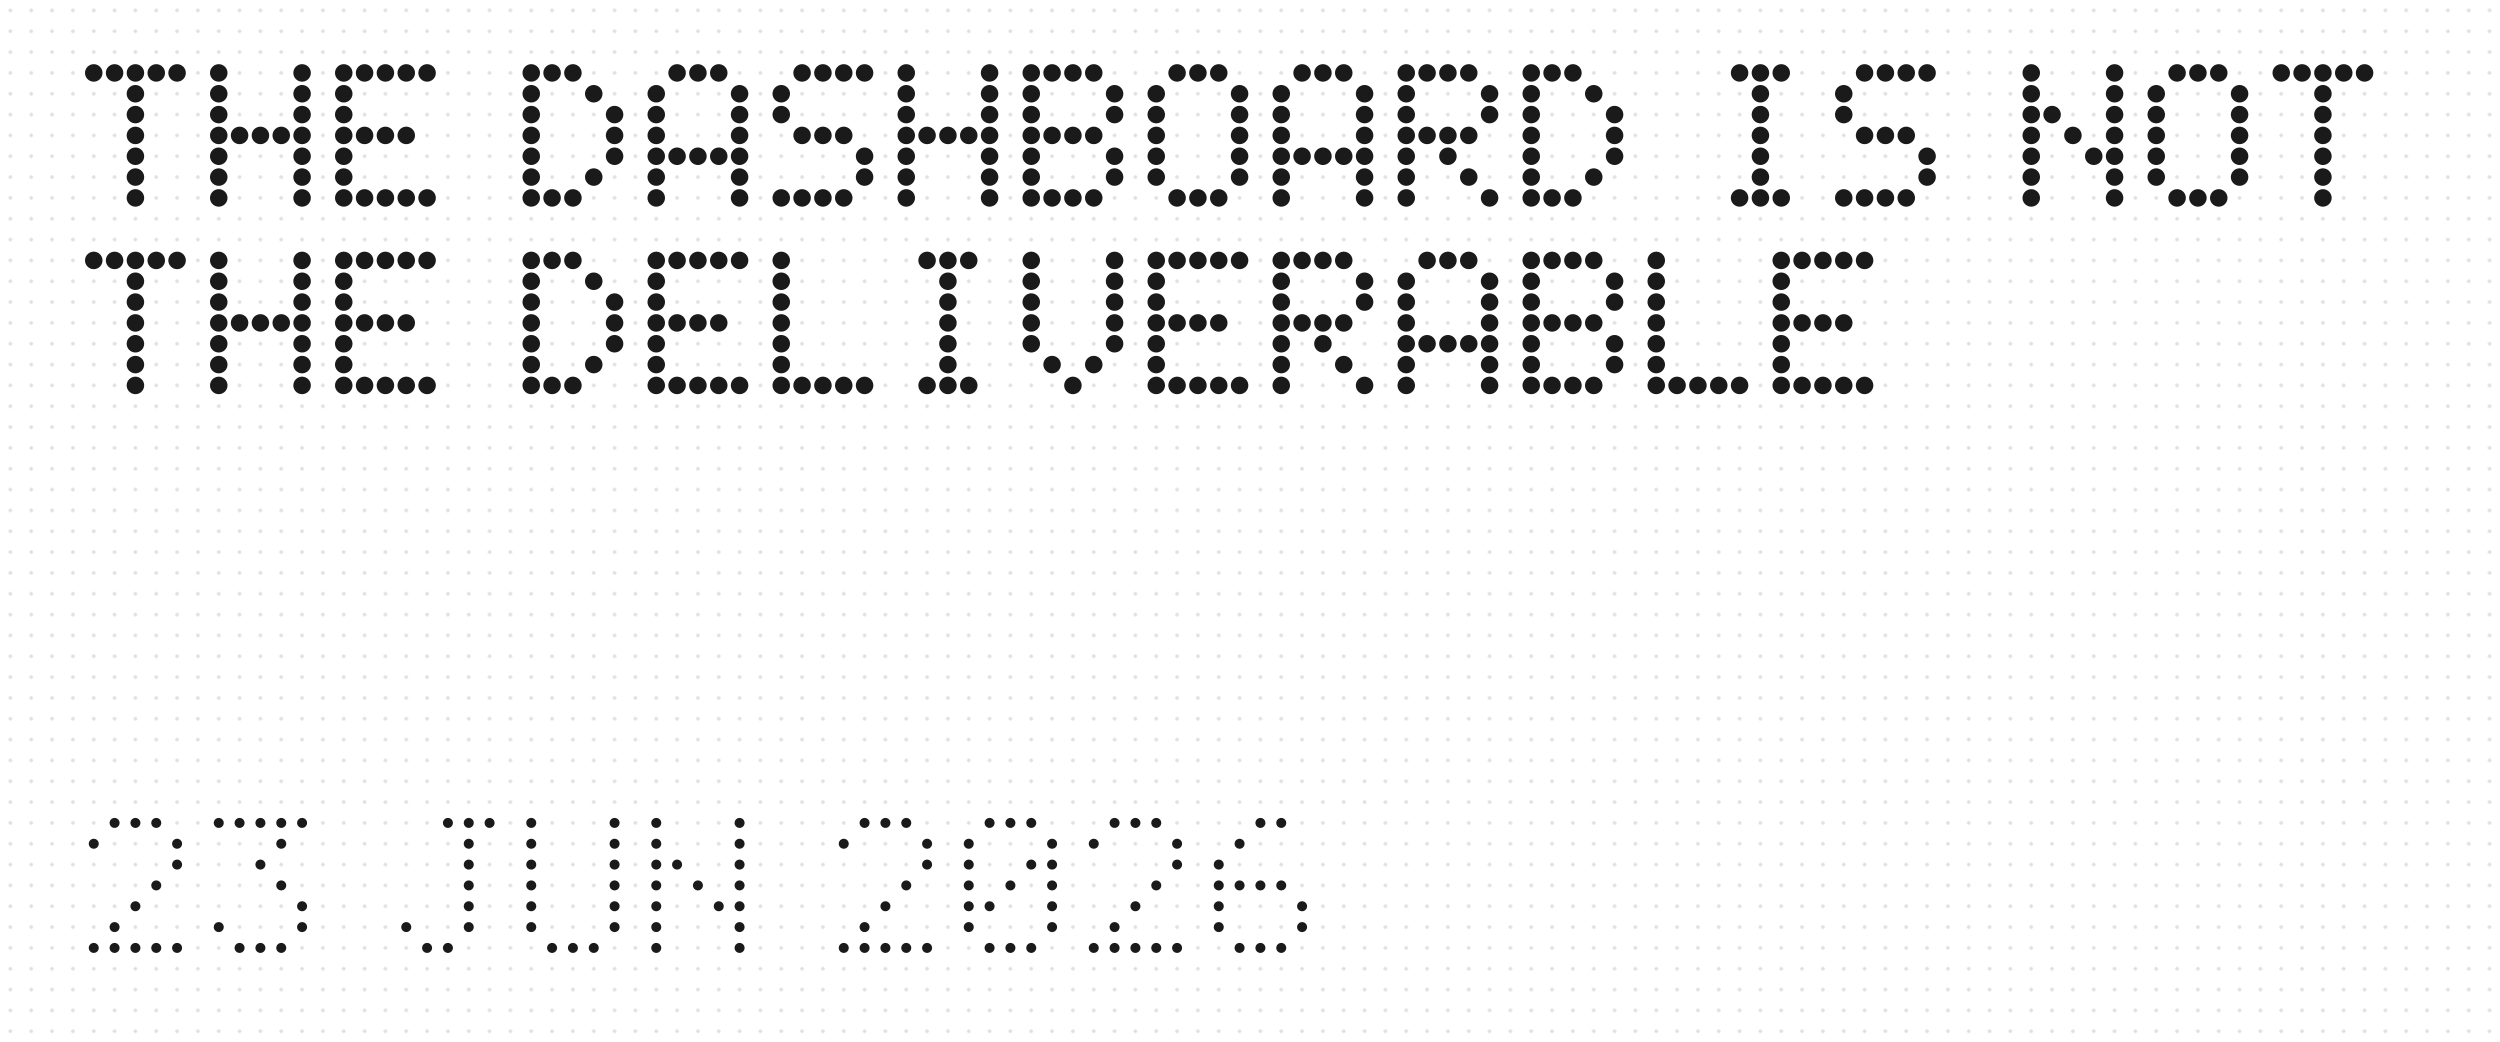
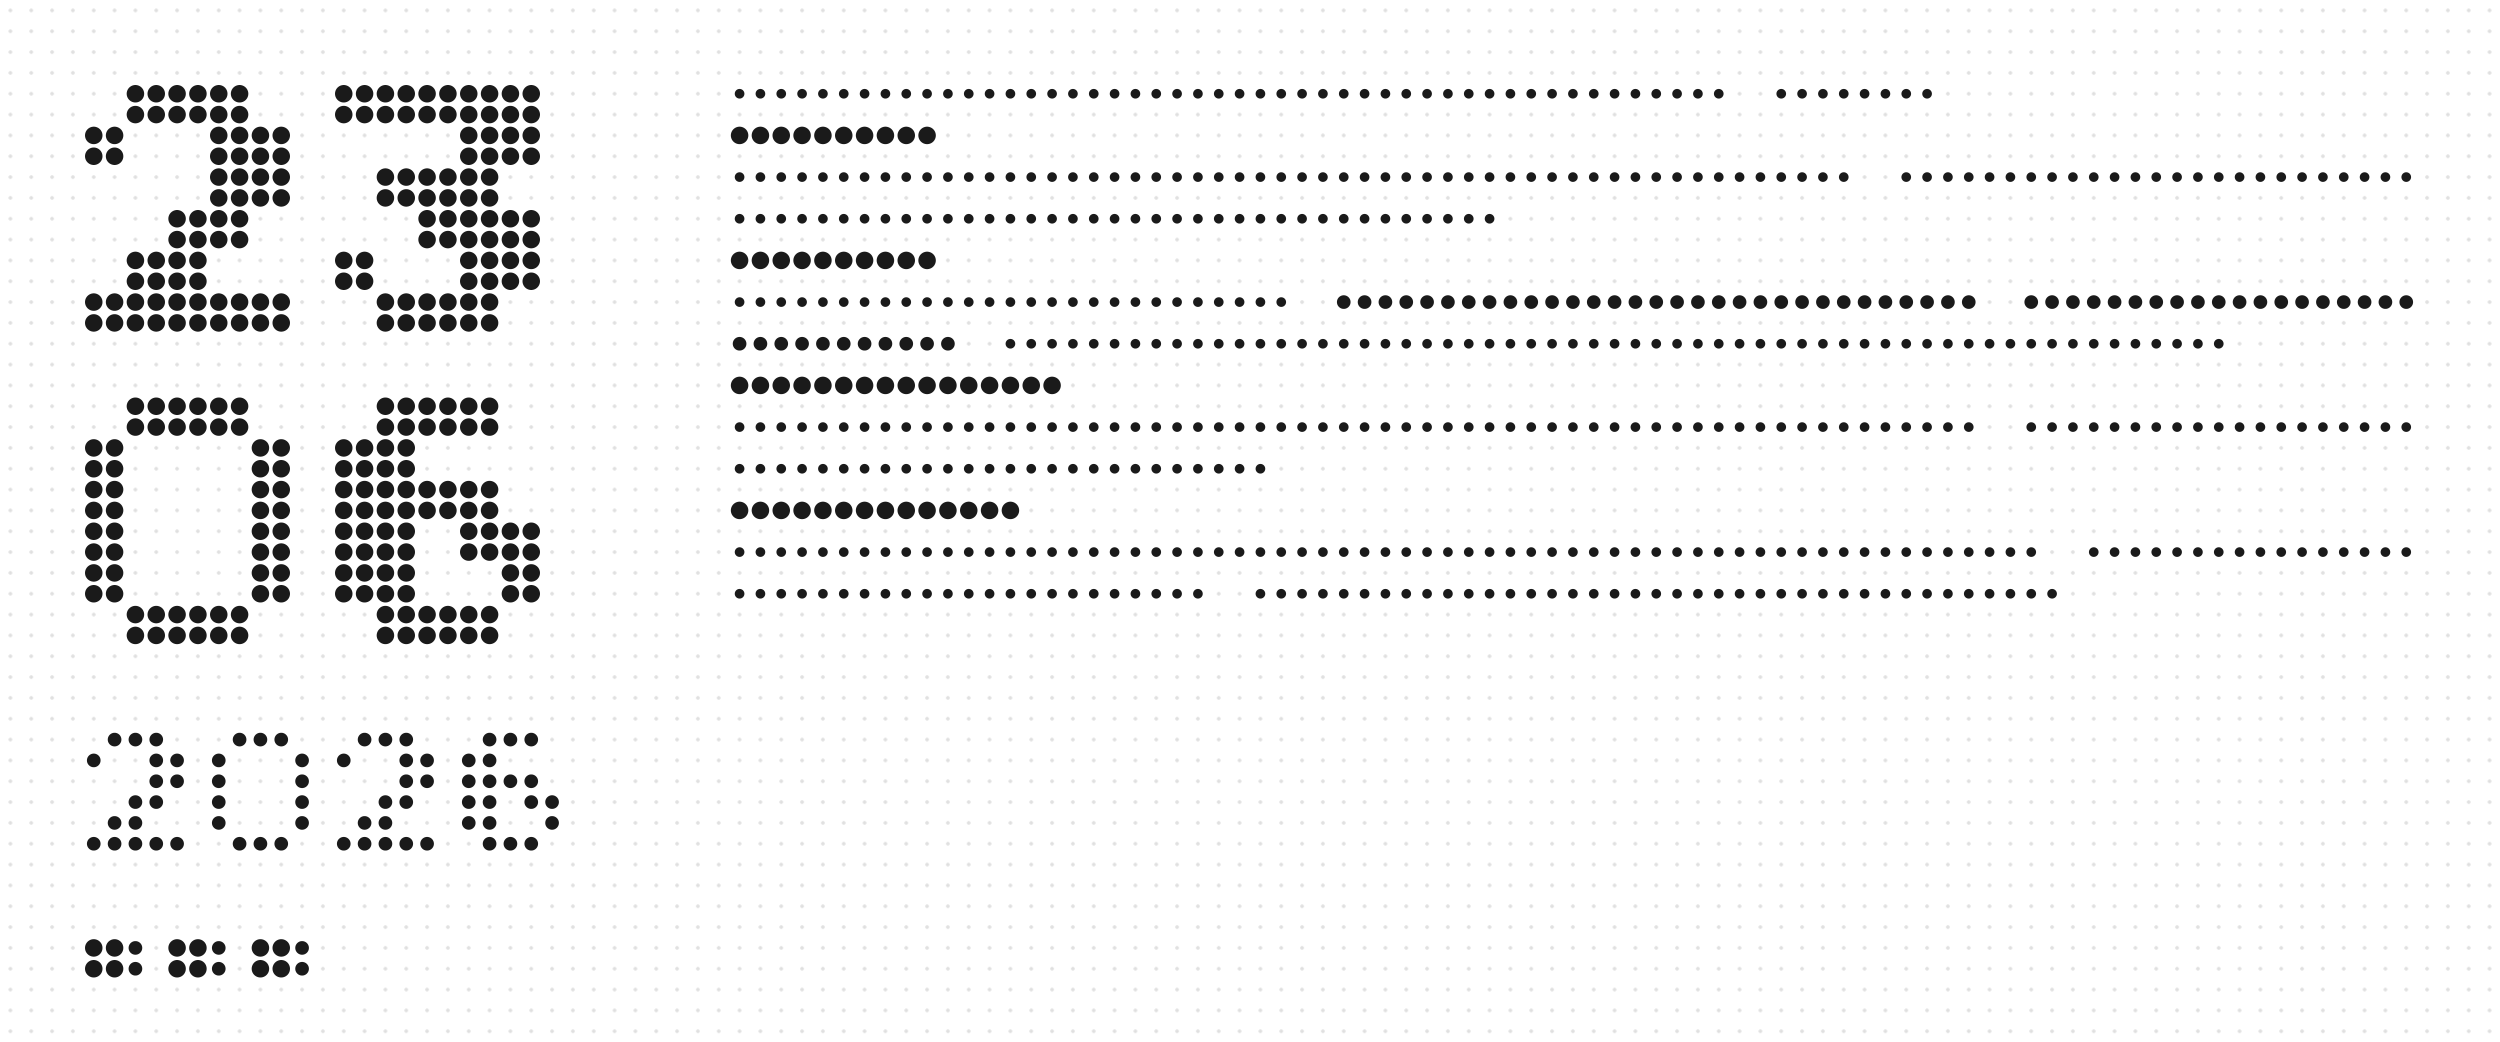
<svg xmlns="http://www.w3.org/2000/svg" viewBox="0 0 600 250" width="600" height="250" fill="none">
  <defs>
    <pattern id="g" width="5" height="5" patternUnits="userSpaceOnUse" x="0" y="0">
      <circle cx="2.5" cy="2.5" r=".45" fill="#1A1A1A" fill-opacity="0.13" />
    </pattern>
  </defs>
  <rect x="0" y="0" width="600" height="250" fill="url(#g)" />
-   <path stroke="#1A1A1A" stroke-width="2.4" stroke-linecap="round" d="M27.5 197.5h0m5 0h0m5 0h0m15 0h0m5 0h0m5 0h0m5 0h0m5 0h0m35 0h0m5 0h0m5 0h0m10 0h0m20 0h0m10 0h0m20 0h0m30 0h0m5 0h0m5 0h0m20 0h0m5 0h0m5 0h0m20 0h0m5 0h0m5 0h0m25 0h0m5 0h0m-285 5h0m20 0h0m25 0h0m45 0h0m15 0h0m20 0h0m10 0h0m20 0h0m25 0h0m20 0h0m10 0h0m20 0h0m10 0h0m20 0h0m15 0h0m-255 5h0m20 0h0m50 0h0m15 0h0m20 0h0m10 0h0m5 0h0m15 0h0m45 0h0m10 0h0m15 0h0m5 0h0m30 0h0m10 0h0m-255 5h0m30 0h0m45 0h0m15 0h0m20 0h0m10 0h0m10 0h0m10 0h0m40 0h0m15 0h0m10 0h0m10 0h0m25 0h0m15 0h0m5 0h0m5 0h0m5 0h0m-275 5h0m40 0h0m40 0h0m15 0h0m20 0h0m10 0h0m15 0h0m5 0h0m35 0h0m20 0h0m5 0h0m15 0h0m20 0h0m20 0h0m20 0h0m-285 5h0m25 0h0m20 0h0m25 0h0m15 0h0m15 0h0m20 0h0m10 0h0m20 0h0m30 0h0m25 0h0m20 0h0m15 0h0m25 0h0m20 0h0m-290 5h0m5 0h0m5 0h0m5 0h0m5 0h0m15 0h0m5 0h0m5 0h0m35 0h0m5 0h0m25 0h0m5 0h0m5 0h0m15 0h0m20 0h0m25 0h0m5 0h0m5 0h0m5 0h0m5 0h0m15 0h0m5 0h0m5 0h0m15 0h0m5 0h0m5 0h0m5 0h0m5 0h0m15 0h0m5 0h0m5 0h0" />
-   <path stroke="#1A1A1A" stroke-width="4.2" stroke-linecap="round" d="M22.5 17.5h0m5 0h0m5 0h0m5 0h0m5 0h0m10 0h0m20 0h0m10 0h0m5 0h0m5 0h0m5 0h0m5 0h0m25 0h0m5 0h0m5 0h0m25 0h0m5 0h0m5 0h0m20 0h0m5 0h0m5 0h0m5 0h0m10 0h0m20 0h0m10 0h0m5 0h0m5 0h0m5 0h0m20 0h0m5 0h0m5 0h0m20 0h0m5 0h0m5 0h0m15 0h0m5 0h0m5 0h0m5 0h0m15 0h0m5 0h0m5 0h0m40 0h0m5 0h0m5 0h0m20 0h0m5 0h0m5 0h0m5 0h0m25 0h0m20 0h0m15 0h0m5 0h0m5 0h0m15 0h0m5 0h0m5 0h0m5 0h0m5 0h0m-535 5h0m20 0h0m20 0h0m10 0h0m45 0h0m15 0h0m15 0h0m20 0h0m10 0h0m30 0h0m20 0h0m10 0h0m20 0h0m10 0h0m20 0h0m10 0h0m20 0h0m10 0h0m20 0h0m10 0h0m15 0h0m40 0h0m20 0h0m45 0h0m20 0h0m10 0h0m20 0h0m20 0h0m-525 5h0m20 0h0m20 0h0m10 0h0m45 0h0m20 0h0m10 0h0m20 0h0m10 0h0m30 0h0m20 0h0m10 0h0m20 0h0m10 0h0m20 0h0m10 0h0m20 0h0m10 0h0m20 0h0m10 0h0m20 0h0m35 0h0m20 0h0m45 0h0m5 0h0m15 0h0m10 0h0m20 0h0m20 0h0m-525 5h0m20 0h0m5 0h0m5 0h0m5 0h0m5 0h0m10 0h0m5 0h0m5 0h0m5 0h0m30 0h0m20 0h0m10 0h0m20 0h0m15 0h0m5 0h0m5 0h0m15 0h0m5 0h0m5 0h0m5 0h0m5 0h0m10 0h0m5 0h0m5 0h0m5 0h0m15 0h0m20 0h0m10 0h0m20 0h0m10 0h0m5 0h0m5 0h0m5 0h0m15 0h0m20 0h0m35 0h0m25 0h0m5 0h0m5 0h0m30 0h0m10 0h0m10 0h0m10 0h0m20 0h0m20 0h0m-525 5h0m20 0h0m20 0h0m10 0h0m45 0h0m20 0h0m10 0h0m5 0h0m5 0h0m5 0h0m5 0h0m30 0h0m10 0h0m20 0h0m10 0h0m20 0h0m10 0h0m20 0h0m10 0h0m5 0h0m5 0h0m5 0h0m5 0h0m10 0h0m10 0h0m20 0h0m20 0h0m35 0h0m40 0h0m25 0h0m15 0h0m5 0h0m10 0h0m20 0h0m20 0h0m-525 5h0m20 0h0m20 0h0m10 0h0m45 0h0m15 0h0m15 0h0m20 0h0m30 0h0m10 0h0m20 0h0m10 0h0m20 0h0m10 0h0m20 0h0m10 0h0m20 0h0m10 0h0m15 0h0m15 0h0m15 0h0m40 0h0m40 0h0m25 0h0m20 0h0m10 0h0m20 0h0m20 0h0m-525 5h0m20 0h0m20 0h0m10 0h0m5 0h0m5 0h0m5 0h0m5 0h0m25 0h0m5 0h0m5 0h0m20 0h0m20 0h0m10 0h0m5 0h0m5 0h0m5 0h0m15 0h0m20 0h0m10 0h0m5 0h0m5 0h0m5 0h0m20 0h0m5 0h0m5 0h0m15 0h0m20 0h0m10 0h0m20 0h0m10 0h0m5 0h0m5 0h0m40 0h0m5 0h0m5 0h0m15 0h0m5 0h0m5 0h0m5 0h0m30 0h0m20 0h0m15 0h0m5 0h0m5 0h0m25 0h0m-535 15h0m5 0h0m5 0h0m5 0h0m5 0h0m10 0h0m20 0h0m10 0h0m5 0h0m5 0h0m5 0h0m5 0h0m25 0h0m5 0h0m5 0h0m20 0h0m5 0h0m5 0h0m5 0h0m5 0h0m10 0h0m35 0h0m5 0h0m5 0h0m15 0h0m20 0h0m10 0h0m5 0h0m5 0h0m5 0h0m5 0h0m10 0h0m5 0h0m5 0h0m5 0h0m20 0h0m5 0h0m5 0h0m15 0h0m5 0h0m5 0h0m5 0h0m15 0h0m30 0h0m5 0h0m5 0h0m5 0h0m5 0h0m-415 5h0m20 0h0m20 0h0m10 0h0m45 0h0m15 0h0m15 0h0m30 0h0m40 0h0m20 0h0m20 0h0m10 0h0m30 0h0m20 0h0m10 0h0m20 0h0m10 0h0m20 0h0m10 0h0m30 0h0m-395 5h0m20 0h0m20 0h0m10 0h0m45 0h0m20 0h0m10 0h0m30 0h0m40 0h0m20 0h0m20 0h0m10 0h0m30 0h0m20 0h0m10 0h0m20 0h0m10 0h0m20 0h0m10 0h0m30 0h0m-395 5h0m20 0h0m5 0h0m5 0h0m5 0h0m5 0h0m10 0h0m5 0h0m5 0h0m5 0h0m30 0h0m20 0h0m10 0h0m5 0h0m5 0h0m5 0h0m15 0h0m40 0h0m20 0h0m20 0h0m10 0h0m5 0h0m5 0h0m5 0h0m15 0h0m5 0h0m5 0h0m5 0h0m15 0h0m20 0h0m10 0h0m5 0h0m5 0h0m5 0h0m15 0h0m30 0h0m5 0h0m5 0h0m5 0h0m-410 5h0m20 0h0m20 0h0m10 0h0m45 0h0m20 0h0m10 0h0m30 0h0m40 0h0m20 0h0m20 0h0m10 0h0m30 0h0m10 0h0m20 0h0m5 0h0m5 0h0m5 0h0m5 0h0m10 0h0m20 0h0m10 0h0m30 0h0m-395 5h0m20 0h0m20 0h0m10 0h0m45 0h0m15 0h0m15 0h0m30 0h0m40 0h0m25 0h0m10 0h0m15 0h0m30 0h0m15 0h0m15 0h0m20 0h0m10 0h0m20 0h0m10 0h0m30 0h0m-395 5h0m20 0h0m20 0h0m10 0h0m5 0h0m5 0h0m5 0h0m5 0h0m25 0h0m5 0h0m5 0h0m20 0h0m5 0h0m5 0h0m5 0h0m5 0h0m10 0h0m5 0h0m5 0h0m5 0h0m5 0h0m15 0h0m5 0h0m5 0h0m25 0h0m20 0h0m5 0h0m5 0h0m5 0h0m5 0h0m10 0h0m20 0h0m10 0h0m20 0h0m10 0h0m5 0h0m5 0h0m5 0h0m15 0h0m5 0h0m5 0h0m5 0h0m5 0h0m10 0h0m5 0h0m5 0h0m5 0h0m5 0h0" />
+   <path stroke="#1A1A1A" stroke-width="2.32" stroke-linecap="round" d="M177.5 22.5h0m5 0h0m5 0h0m5 0h0m5 0h0m5 0h0m5 0h0m5 0h0m5 0h0m5 0h0m5 0h0m5 0h0m5 0h0m5 0h0m5 0h0m5 0h0m5 0h0m5 0h0m5 0h0m5 0h0m5 0h0m5 0h0m5 0h0m5 0h0m5 0h0m5 0h0m5 0h0m5 0h0m5 0h0m5 0h0m5 0h0m5 0h0m5 0h0m5 0h0m5 0h0m5 0h0m5 0h0m5 0h0m5 0h0m5 0h0m5 0h0m5 0h0m5 0h0m5 0h0m5 0h0m5 0h0m5 0h0m5 0h0m15 0h0m5 0h0m5 0h0m5 0h0m5 0h0m5 0h0m5 0h0m5 0h0m-285 20h0m5 0h0m5 0h0m5 0h0m5 0h0m5 0h0m5 0h0m5 0h0m5 0h0m5 0h0m5 0h0m5 0h0m5 0h0m5 0h0m5 0h0m5 0h0m5 0h0m5 0h0m5 0h0m5 0h0m5 0h0m5 0h0m5 0h0m5 0h0m5 0h0m5 0h0m5 0h0m5 0h0m5 0h0m5 0h0m5 0h0m5 0h0m5 0h0m5 0h0m5 0h0m5 0h0m5 0h0m5 0h0m5 0h0m5 0h0m5 0h0m5 0h0m5 0h0m5 0h0m5 0h0m5 0h0m5 0h0m5 0h0m5 0h0m5 0h0m5 0h0m5 0h0m5 0h0m5 0h0m15 0h0m5 0h0m5 0h0m5 0h0m5 0h0m5 0h0m5 0h0m5 0h0m5 0h0m5 0h0m5 0h0m5 0h0m5 0h0m5 0h0m5 0h0m5 0h0m5 0h0m5 0h0m5 0h0m5 0h0m5 0h0m5 0h0m5 0h0m5 0h0m5 0h0m-400 10h0m5 0h0m5 0h0m5 0h0m5 0h0m5 0h0m5 0h0m5 0h0m5 0h0m5 0h0m5 0h0m5 0h0m5 0h0m5 0h0m5 0h0m5 0h0m5 0h0m5 0h0m5 0h0m5 0h0m5 0h0m5 0h0m5 0h0m5 0h0m5 0h0m5 0h0m5 0h0m5 0h0m5 0h0m5 0h0m5 0h0m5 0h0m5 0h0m5 0h0m5 0h0m5 0h0m5 0h0m-180 20h0m5 0h0m5 0h0m5 0h0m5 0h0m5 0h0m5 0h0m5 0h0m5 0h0m5 0h0m5 0h0m5 0h0m5 0h0m5 0h0m5 0h0m5 0h0m5 0h0m5 0h0m5 0h0m5 0h0m5 0h0m5 0h0m5 0h0m5 0h0m5 0h0m5 0h0m5 0h0m-65 10h0m5 0h0m5 0h0m5 0h0m5 0h0m5 0h0m5 0h0m5 0h0m5 0h0m5 0h0m5 0h0m5 0h0m5 0h0m5 0h0m5 0h0m5 0h0m5 0h0m5 0h0m5 0h0m5 0h0m5 0h0m5 0h0m5 0h0m5 0h0m5 0h0m5 0h0m5 0h0m5 0h0m5 0h0m5 0h0m5 0h0m5 0h0m5 0h0m5 0h0m5 0h0m5 0h0m5 0h0m5 0h0m5 0h0m5 0h0m5 0h0m5 0h0m5 0h0m5 0h0m5 0h0m5 0h0m5 0h0m5 0h0m5 0h0m5 0h0m5 0h0m5 0h0m5 0h0m5 0h0m5 0h0m5 0h0m5 0h0m5 0h0m5 0h0m-355 20h0m5 0h0m5 0h0m5 0h0m5 0h0m5 0h0m5 0h0m5 0h0m5 0h0m5 0h0m5 0h0m5 0h0m5 0h0m5 0h0m5 0h0m5 0h0m5 0h0m5 0h0m5 0h0m5 0h0m5 0h0m5 0h0m5 0h0m5 0h0m5 0h0m5 0h0m5 0h0m5 0h0m5 0h0m5 0h0m5 0h0m5 0h0m5 0h0m5 0h0m5 0h0m5 0h0m5 0h0m5 0h0m5 0h0m5 0h0m5 0h0m5 0h0m5 0h0m5 0h0m5 0h0m5 0h0m5 0h0m5 0h0m5 0h0m5 0h0m5 0h0m5 0h0m5 0h0m5 0h0m5 0h0m5 0h0m5 0h0m5 0h0m5 0h0m5 0h0m15 0h0m5 0h0m5 0h0m5 0h0m5 0h0m5 0h0m5 0h0m5 0h0m5 0h0m5 0h0m5 0h0m5 0h0m5 0h0m5 0h0m5 0h0m5 0h0m5 0h0m5 0h0m5 0h0m-400 10h0m5 0h0m5 0h0m5 0h0m5 0h0m5 0h0m5 0h0m5 0h0m5 0h0m5 0h0m5 0h0m5 0h0m5 0h0m5 0h0m5 0h0m5 0h0m5 0h0m5 0h0m5 0h0m5 0h0m5 0h0m5 0h0m5 0h0m5 0h0m5 0h0m5 0h0m-125 20h0m5 0h0m5 0h0m5 0h0m5 0h0m5 0h0m5 0h0m5 0h0m5 0h0m5 0h0m5 0h0m5 0h0m5 0h0m5 0h0m5 0h0m5 0h0m5 0h0m5 0h0m5 0h0m5 0h0m5 0h0m5 0h0m5 0h0m5 0h0m5 0h0m5 0h0m5 0h0m5 0h0m5 0h0m5 0h0m5 0h0m5 0h0m5 0h0m5 0h0m5 0h0m5 0h0m5 0h0m5 0h0m5 0h0m5 0h0m5 0h0m5 0h0m5 0h0m5 0h0m5 0h0m5 0h0m5 0h0m5 0h0m5 0h0m5 0h0m5 0h0m5 0h0m5 0h0m5 0h0m5 0h0m5 0h0m5 0h0m5 0h0m5 0h0m5 0h0m5 0h0m5 0h0m5 0h0m15 0h0m5 0h0m5 0h0m5 0h0m5 0h0m5 0h0m5 0h0m5 0h0m5 0h0m5 0h0m5 0h0m5 0h0m5 0h0m5 0h0m5 0h0m5 0h0m-400 10h0m5 0h0m5 0h0m5 0h0m5 0h0m5 0h0m5 0h0m5 0h0m5 0h0m5 0h0m5 0h0m5 0h0m5 0h0m5 0h0m5 0h0m5 0h0m5 0h0m5 0h0m5 0h0m5 0h0m5 0h0m5 0h0m5 0h0m15 0h0m5 0h0m5 0h0m5 0h0m5 0h0m5 0h0m5 0h0m5 0h0m5 0h0m5 0h0m5 0h0m5 0h0m5 0h0m5 0h0m5 0h0m5 0h0m5 0h0m5 0h0m5 0h0m5 0h0m5 0h0m5 0h0m5 0h0m5 0h0m5 0h0m5 0h0m5 0h0m5 0h0m5 0h0m5 0h0m5 0h0m5 0h0m5 0h0m5 0h0m5 0h0m5 0h0m5 0h0m5 0h0m5 0h0" />
+   <path stroke="#1A1A1A" stroke-width="3.28" stroke-linecap="round" d="M322.5 72.5h0m5 0h0m5 0h0m5 0h0m5 0h0m5 0h0m5 0h0m5 0h0m5 0h0m5 0h0m5 0h0m5 0h0m5 0h0m5 0h0m5 0h0m5 0h0m5 0h0m5 0h0m5 0h0m5 0h0m5 0h0m5 0h0m5 0h0m5 0h0m5 0h0m5 0h0m5 0h0m5 0h0m5 0h0m5 0h0m5 0h0m15 0h0m5 0h0m5 0h0m5 0h0m5 0h0m5 0h0m5 0h0m5 0h0m5 0h0m5 0h0m5 0h0m5 0h0m5 0h0m5 0h0m5 0h0m5 0h0m5 0h0m5 0h0m5 0h0m-400 10h0m5 0h0m5 0h0m5 0h0m5 0h0m5 0h0m5 0h0m5 0h0m5 0h0m5 0h0m5 0h0m-200 95h0m5 0h0m5 0h0m20 0h0m5 0h0m5 0h0m20 0h0m5 0h0m5 0h0m20 0h0m5 0h0m5 0h0m-105 5h0m15 0h0m5 0h0m10 0h0m20 0h0m10 0h0m15 0h0m5 0h0m10 0h0m5 0h0m-80 5h0m5 0h0m10 0h0m20 0h0m25 0h0m5 0h0m10 0h0m5 0h0m5 0h0m5 0h0m-95 5h0m5 0h0m15 0h0m20 0h0m20 0h0m5 0h0m15 0h0m5 0h0m10 0h0m5 0h0m-105 5h0m5 0h0m20 0h0m20 0h0m15 0h0m5 0h0m20 0h0m5 0h0m15 0h0m-110 5h0m5 0h0m5 0h0m5 0h0m5 0h0m15 0h0m5 0h0m5 0h0m15 0h0m5 0h0m5 0h0m5 0h0m5 0h0m15 0h0m5 0h0m5 0h0m-95 25h0m20 0h0m20 0h0m-40 5h0m20 0h0m20 0h0" />
+   <path stroke="#1A1A1A" stroke-width="4.2" stroke-linecap="round" d="M32.5 22.5h0m5 0h0m5 0h0m5 0h0m5 0h0m5 0h0m25 0h0m5 0h0m5 0h0m5 0h0m5 0h0m5 0h0m5 0h0m5 0h0m5 0h0m5 0h0m-95 5h0m5 0h0m5 0h0m5 0h0m5 0h0m5 0h0m25 0h0m5 0h0m5 0h0m5 0h0m5 0h0m5 0h0m5 0h0m5 0h0m5 0h0m5 0h0m-105 5h0m5 0h0m25 0h0m5 0h0m5 0h0m5 0h0m45 0h0m5 0h0m5 0h0m5 0h0m50 0h0m5 0h0m5 0h0m5 0h0m5 0h0m5 0h0m5 0h0m5 0h0m5 0h0m5 0h0m-200 5h0m5 0h0m25 0h0m5 0h0m5 0h0m5 0h0m45 0h0m5 0h0m5 0h0m5 0h0m-75 5h0m5 0h0m5 0h0m5 0h0m25 0h0m5 0h0m5 0h0m5 0h0m5 0h0m5 0h0m-65 5h0m5 0h0m5 0h0m5 0h0m25 0h0m5 0h0m5 0h0m5 0h0m5 0h0m5 0h0m-75 5h0m5 0h0m5 0h0m5 0h0m45 0h0m5 0h0m5 0h0m5 0h0m5 0h0m5 0h0m-85 5h0m5 0h0m5 0h0m5 0h0m45 0h0m5 0h0m5 0h0m5 0h0m5 0h0m5 0h0m-95 5h0m5 0h0m5 0h0m5 0h0m35 0h0m5 0h0m25 0h0m5 0h0m5 0h0m5 0h0m50 0h0m5 0h0m5 0h0m5 0h0m5 0h0m5 0h0m5 0h0m5 0h0m5 0h0m5 0h0m-190 5h0m5 0h0m5 0h0m5 0h0m35 0h0m5 0h0m25 0h0m5 0h0m5 0h0m5 0h0m-105 5h0m5 0h0m5 0h0m5 0h0m5 0h0m5 0h0m5 0h0m5 0h0m5 0h0m5 0h0m25 0h0m5 0h0m5 0h0m5 0h0m5 0h0m5 0h0m-95 5h0m5 0h0m5 0h0m5 0h0m5 0h0m5 0h0m5 0h0m5 0h0m5 0h0m5 0h0m25 0h0m5 0h0m5 0h0m5 0h0m5 0h0m5 0h0m60 15h0m5 0h0m5 0h0m5 0h0m5 0h0m5 0h0m5 0h0m5 0h0m5 0h0m5 0h0m5 0h0m5 0h0m5 0h0m5 0h0m5 0h0m5 0h0m-220 5h0m5 0h0m5 0h0m5 0h0m5 0h0m5 0h0m35 0h0m5 0h0m5 0h0m5 0h0m5 0h0m5 0h0m-85 5h0m5 0h0m5 0h0m5 0h0m5 0h0m5 0h0m35 0h0m5 0h0m5 0h0m5 0h0m5 0h0m5 0h0m-95 5h0m5 0h0m35 0h0m5 0h0m15 0h0m5 0h0m5 0h0m5 0h0m-75 5h0m5 0h0m35 0h0m5 0h0m15 0h0m5 0h0m5 0h0m5 0h0m-75 5h0m5 0h0m35 0h0m5 0h0m15 0h0m5 0h0m5 0h0m5 0h0m5 0h0m5 0h0m5 0h0m5 0h0m-95 5h0m5 0h0m35 0h0m5 0h0m15 0h0m5 0h0m5 0h0m5 0h0m5 0h0m5 0h0m5 0h0m5 0h0m60 0h0m5 0h0m5 0h0m5 0h0m5 0h0m5 0h0m5 0h0m5 0h0m5 0h0m5 0h0m5 0h0m5 0h0m5 0h0m5 0h0m-220 5h0m5 0h0m35 0h0m5 0h0m15 0h0m5 0h0m5 0h0m5 0h0m15 0h0m5 0h0m5 0h0m5 0h0m-105 5h0m5 0h0m35 0h0m5 0h0m15 0h0m5 0h0m5 0h0m5 0h0m15 0h0m5 0h0m5 0h0m5 0h0m-105 5h0m5 0h0m35 0h0m5 0h0m15 0h0m5 0h0m5 0h0m5 0h0m25 0h0m5 0h0m-105 5h0m5 0h0m35 0h0m5 0h0m15 0h0m5 0h0m5 0h0m5 0h0m25 0h0m5 0h0m-95 5h0m5 0h0m5 0h0m5 0h0m5 0h0m5 0h0m35 0h0m5 0h0m5 0h0m5 0h0m5 0h0m5 0h0m-85 5h0m5 0h0m5 0h0m5 0h0m5 0h0m5 0h0m35 0h0m5 0h0m5 0h0m5 0h0m5 0h0m5 0h0m-95 75h0m5 0h0m15 0h0m5 0h0m15 0h0m5 0h0m-45 5h0m5 0h0m15 0h0m5 0h0m15 0h0m5 0h0" />
</svg>
